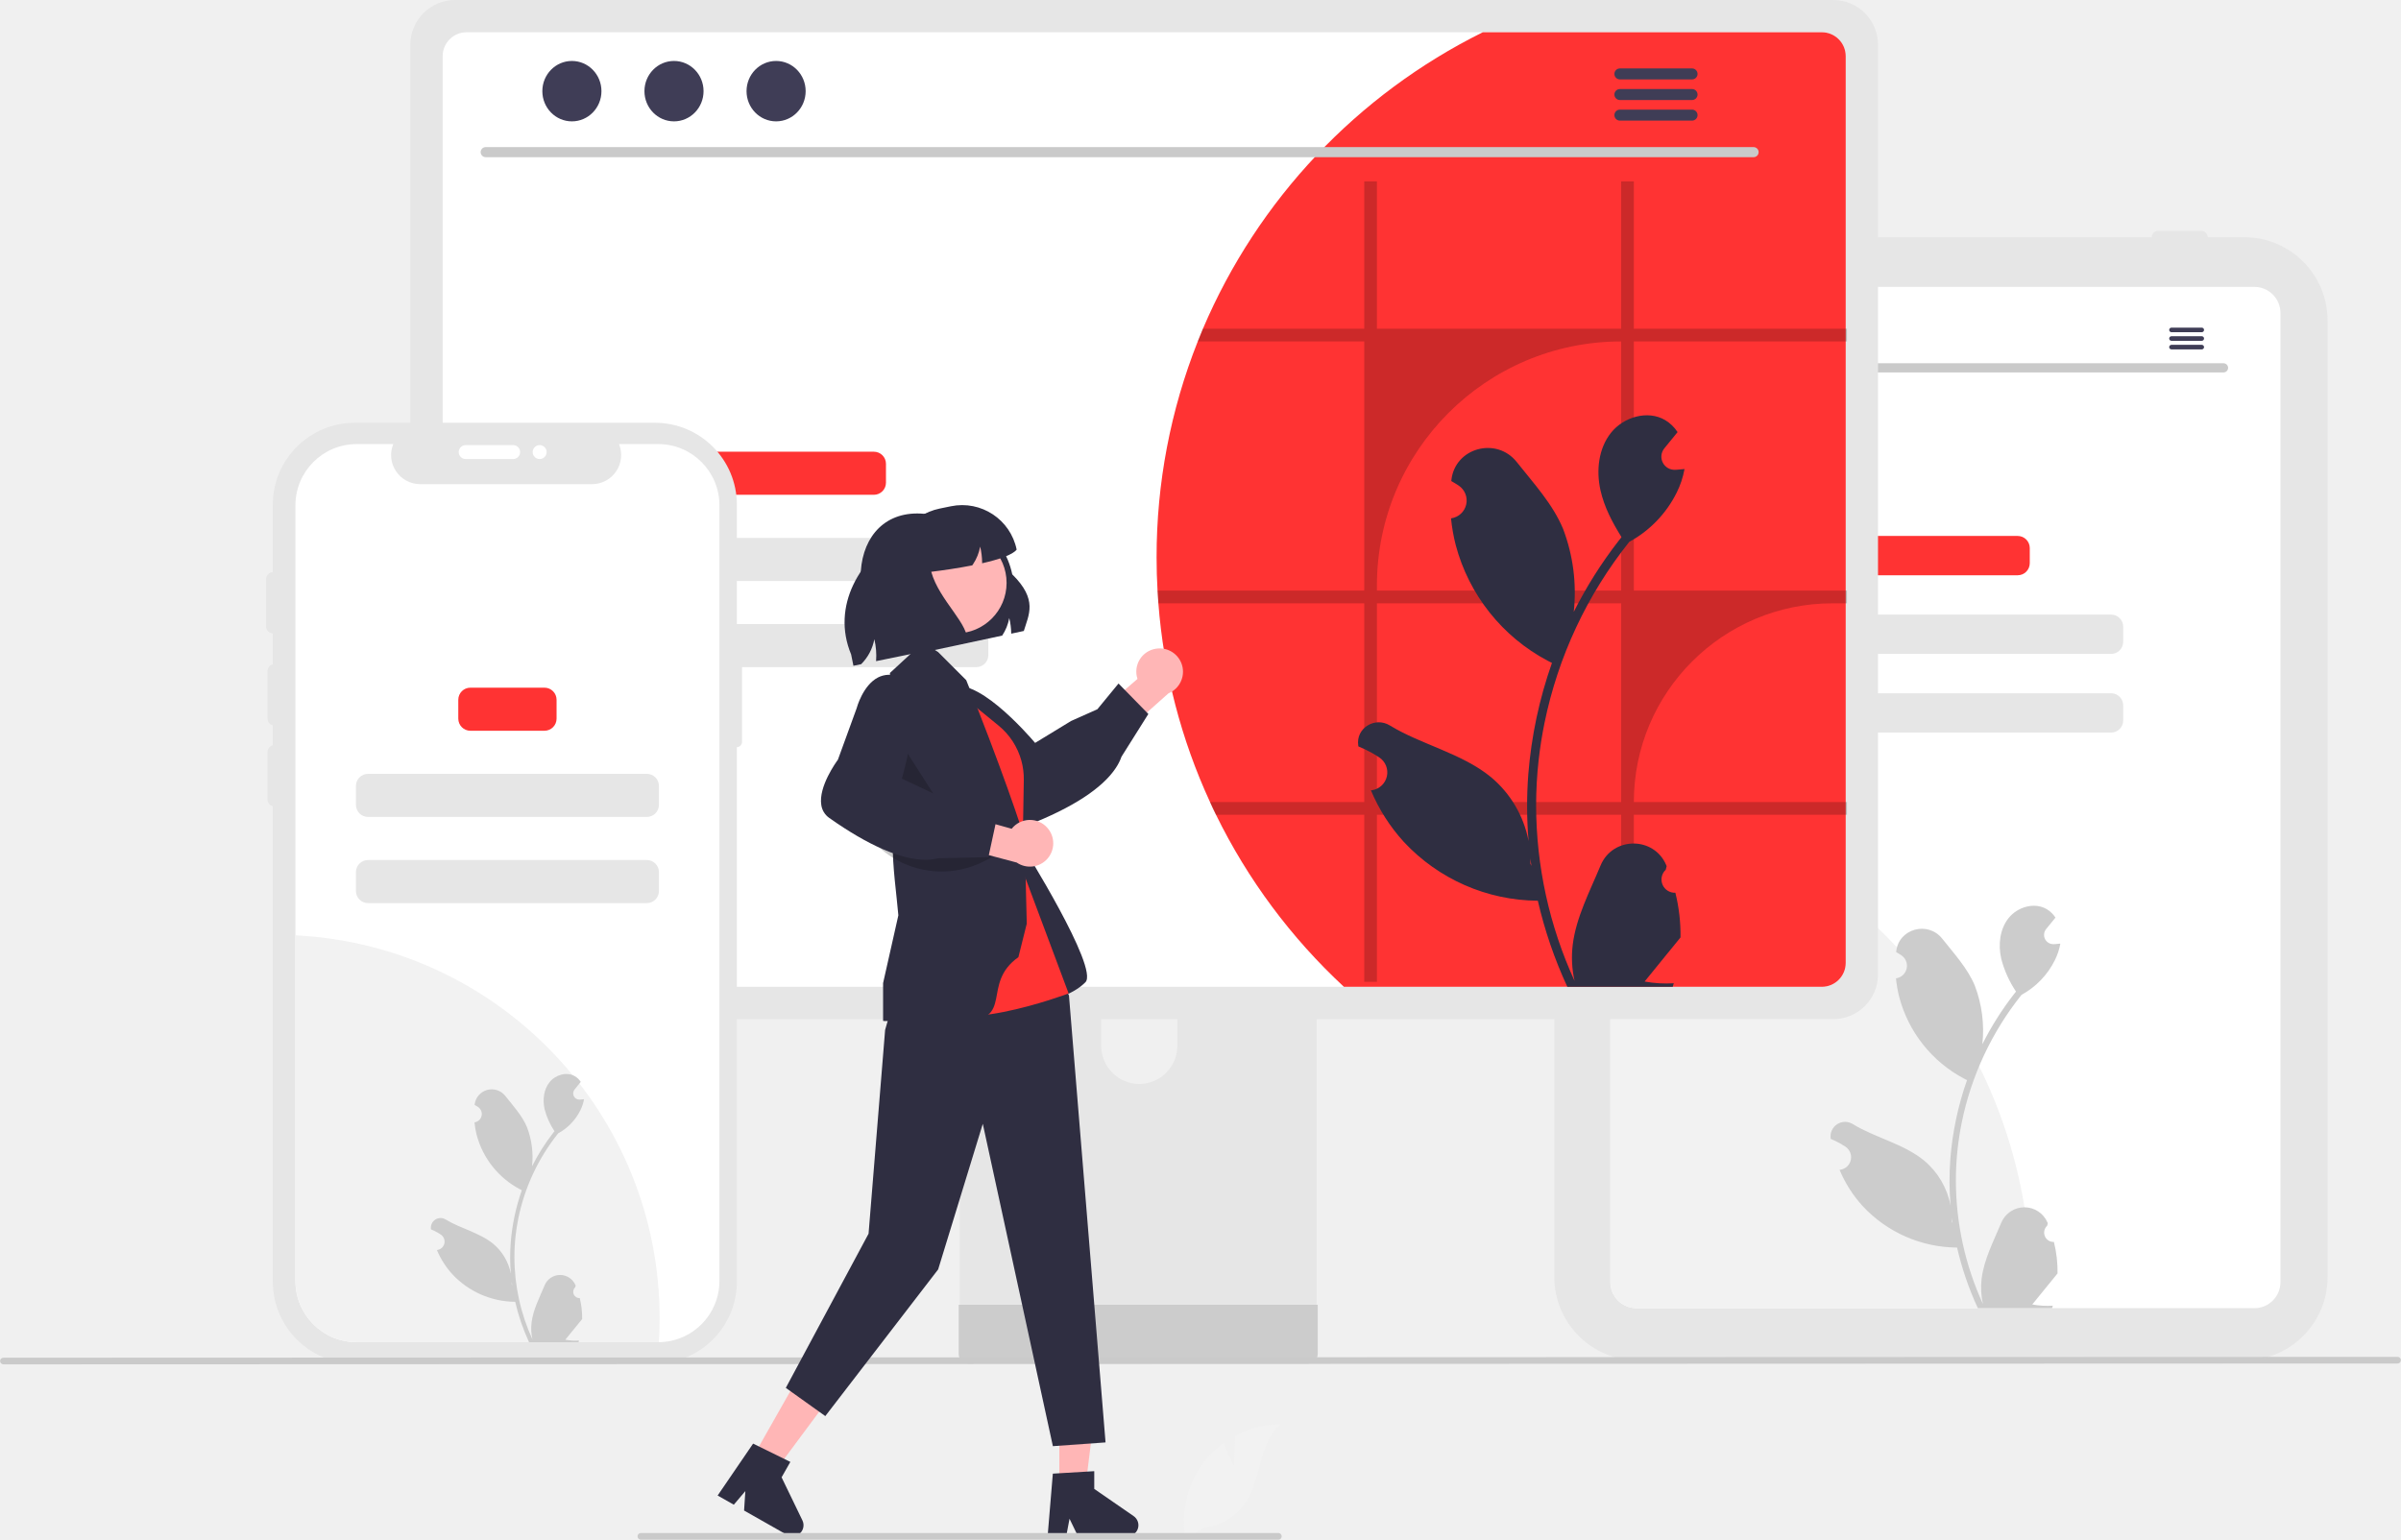
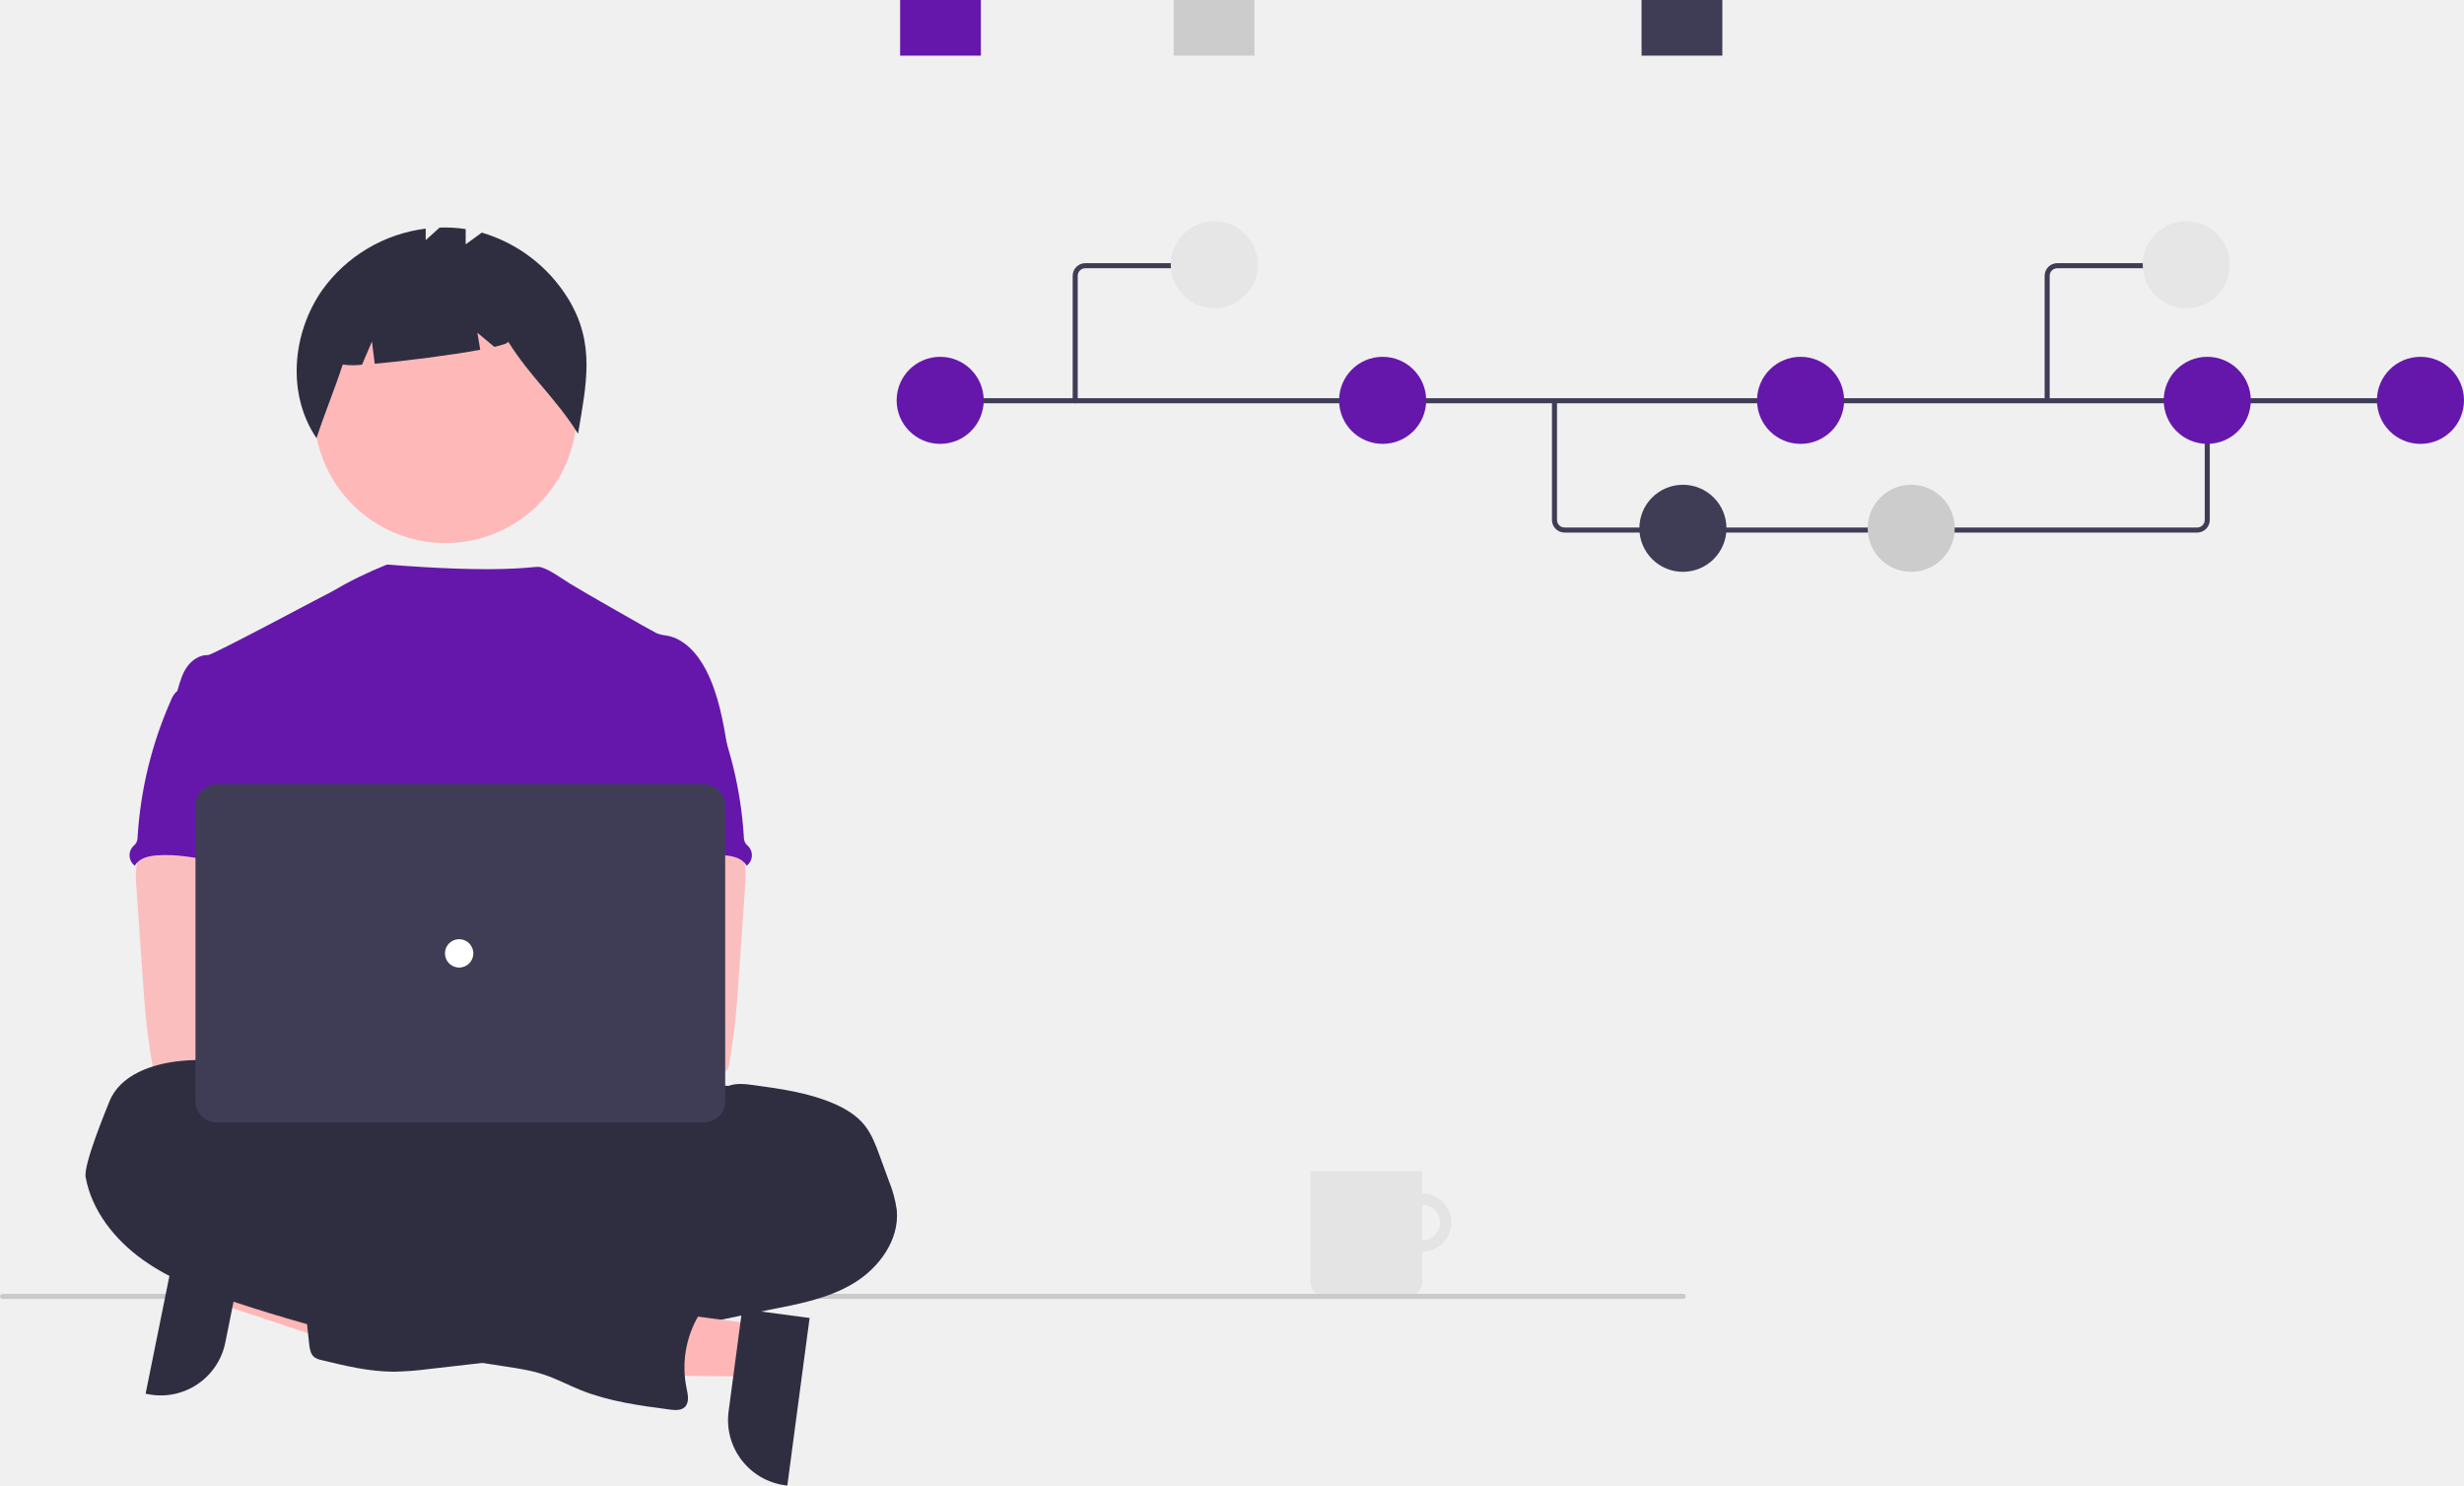
- <svg xmlns="http://www.w3.org/2000/svg" data-name="Layer 1" width="860.131" height="551.741" viewBox="0 0 860.131 551.741">
-   <path d="M973.935,661.629H756.586A29.859,29.859,0,0,1,726.761,631.804V288.961a29.859,29.859,0,0,1,29.826-29.826H973.935a29.859,29.859,0,0,1,29.826,29.826V631.804A29.859,29.859,0,0,1,973.935,661.629Z" transform="translate(-169.9343 -174.1294)" fill="#e6e6e6" />
-   <path d="M977.539,276.933H756.176a9.348,9.348,0,0,0-9.337,9.337V633.583a9.351,9.351,0,0,0,9.337,9.337H977.539a9.348,9.348,0,0,0,9.337-9.337V286.269A9.348,9.348,0,0,0,977.539,276.933Z" transform="translate(-169.9343 -174.1294)" fill="#fff" />
-   <path d="M761.899,259.135a2.284,2.284,0,0,1,2.282-2.282h15.516a2.282,2.282,0,1,1,0,4.563H764.181A2.284,2.284,0,0,1,761.899,259.135Z" transform="translate(-169.9343 -174.1294)" fill="#e6e6e6" />
-   <path d="M787.454,259.135a2.284,2.284,0,0,1,2.282-2.282H805.251a2.282,2.282,0,1,1,0,4.563H789.736A2.284,2.284,0,0,1,787.454,259.135Z" transform="translate(-169.9343 -174.1294)" fill="#e6e6e6" />
-   <path d="M940.785,259.135a2.284,2.284,0,0,1,2.282-2.282h15.516a2.282,2.282,0,0,1,0,4.563H943.067A2.284,2.284,0,0,1,940.785,259.135Z" transform="translate(-169.9343 -174.1294)" fill="#e6e6e6" />
-   <path d="M897.533,635.764c0,2.4-.046,4.792-.155,7.155H756.176a9.351,9.351,0,0,1-9.337-9.337V458.767A179.289,179.289,0,0,1,897.533,635.764Z" transform="translate(-169.9343 -174.1294)" fill="#f2f2f2" />
-   <rect x="665.804" y="192.056" width="61.339" height="14.092" rx="4.339" fill="#ff3333" />
-   <rect x="632.335" y="220.241" width="128.277" height="14.092" rx="4.339" fill="#e6e6e6" />
-   <rect x="632.335" y="248.426" width="128.277" height="14.092" rx="4.339" fill="#e6e6e6" />
-   <path d="M905.728,619.183a3.348,3.348,0,0,1-2.426-5.803l.229-.912q-.045-.11-.091-.219a8.991,8.991,0,0,0-16.584.062c-2.712,6.533-6.166,13.077-7.016,19.984a26.597,26.597,0,0,0,.467,9.147,106.635,106.635,0,0,1-9.7-44.289,102.923,102.923,0,0,1,.638-11.482q.529-4.688,1.467-9.309a107.87,107.87,0,0,1,21.392-45.718A28.707,28.707,0,0,0,906.043,518.257a21.898,21.898,0,0,0,1.991-5.984c-.581.076-1.172.124-1.753.162-.181.009-.372.019-.553.029l-.068.003a3.317,3.317,0,0,1-2.724-5.404q.376-.463.753-.926c.381-.476.772-.943,1.153-1.42a1.651,1.651,0,0,0,.124-.143c.438-.543.877-1.077,1.315-1.62a9.592,9.592,0,0,0-3.144-3.04c-4.393-2.573-10.453-.791-13.626,3.183-3.183,3.973-3.783,9.548-2.678,14.512a38.439,38.439,0,0,0,5.317,11.854c-.238.305-.486.6-.724.905a108.567,108.567,0,0,0-11.332,17.952,45.132,45.132,0,0,0-2.694-20.963c-2.579-6.222-7.413-11.462-11.67-16.84-5.113-6.461-15.599-3.641-16.499,4.549q-.013.119-.026.238.948.535,1.857,1.136a4.541,4.541,0,0,1-1.831,8.264l-.093.014a45.184,45.184,0,0,0,1.191,6.756,46.523,46.523,0,0,0,23.164,29.157c.372.191.734.381,1.105.562a110.815,110.815,0,0,0-5.965,28.071A105.104,105.104,0,0,0,868.71,606.234l-.029-.2a27.773,27.773,0,0,0-9.481-16.037c-7.296-5.994-17.604-8.201-25.475-13.018a5.212,5.212,0,0,0-7.983,5.071q.016.105.032.21a30.508,30.508,0,0,1,3.421,1.648q.948.535,1.857,1.136a4.541,4.541,0,0,1-1.831,8.264l-.093.014c-.067.01-.124.019-.19.029a45.224,45.224,0,0,0,8.318,13.026,46.564,46.564,0,0,0,33.769,14.817h.01a110.783,110.783,0,0,0,7.442,21.725h26.585c.095-.295.181-.6.267-.896a30.205,30.205,0,0,1-7.356-.438c1.972-2.42,3.945-4.86,5.917-7.28a1.652,1.652,0,0,0,.124-.143c1-1.239,2.011-2.468,3.011-3.707l.001-.002a44.244,44.244,0,0,0-1.296-11.271Zm-30.443-59.887.014-.019-.014.038Zm-5.889,53.084-.229-.514c.01-.372.01-.743,0-1.124,0-.105-.019-.21-.019-.315.086.657.162,1.315.257,1.972Z" transform="translate(-169.9343 -174.1294)" fill="#ccc" />
-   <path d="M966.474,307.596H767.241a1.649,1.649,0,0,1,0-3.298H966.474a1.649,1.649,0,0,1,0,3.298Z" transform="translate(-169.9343 -174.1294)" fill="#cacaca" />
-   <ellipse cx="607.937" cy="120.446" rx="4.846" ry="4.954" fill="#3f3d56" />
-   <ellipse cx="624.678" cy="120.446" rx="4.846" ry="4.954" fill="#3f3d56" />
-   <ellipse cx="641.42" cy="120.446" rx="4.846" ry="4.954" fill="#3f3d56" />
-   <path d="M958.687,291.536H947.842a.821.821,0,0,0,0,1.642h10.845a.821.821,0,0,0,0-1.642Z" transform="translate(-169.9343 -174.1294)" fill="#3f3d56" />
-   <path d="M958.687,294.618H947.842a.821.821,0,0,0,0,1.642h10.845a.821.821,0,0,0,0-1.642Z" transform="translate(-169.9343 -174.1294)" fill="#3f3d56" />
-   <path d="M958.687,297.696H947.842a.821.821,0,0,0,0,1.642h10.845a.821.821,0,0,0,0-1.642Z" transform="translate(-169.9343 -174.1294)" fill="#3f3d56" />
-   <path d="M635.433,458.897h-115.51a6.163,6.163,0,0,0-6.154,6.17v182.472H641.602V465.067A6.166,6.166,0,0,0,635.433,458.897ZM578.066,562.575a13.704,13.704,0,0,1-13.64-13.64V527.889a13.64,13.64,0,0,1,27.28,0v21.047a13.704,13.704,0,0,1-13.64,13.64Z" transform="translate(-169.9343 -174.1294)" fill="#e6e6e6" />
-   <path d="M513.372,641.702V659.307a3.449,3.449,0,0,0,3.442,3.442h121.743a3.459,3.459,0,0,0,3.442-3.442v-17.605Z" transform="translate(-169.9343 -174.1294)" fill="#ccc" />
-   <path d="M826.707,174.129H332.947a16.029,16.029,0,0,0-16.003,16.003v333.192a16.018,16.018,0,0,0,16.003,16.003H826.707a16.018,16.018,0,0,0,16.003-16.003V190.132A16.029,16.029,0,0,0,826.707,174.129Z" transform="translate(-169.9343 -174.1294)" fill="#e6e6e6" />
-   <path d="M822.585,185.688H337.072a8.577,8.577,0,0,0-8.558,8.576v324.933a8.573,8.573,0,0,0,8.558,8.558H822.585a8.573,8.573,0,0,0,8.558-8.558v-324.933A8.577,8.577,0,0,0,822.585,185.688Z" transform="translate(-169.9343 -174.1294)" fill="#fff" />
-   <path d="M831.144,194.264v324.933a8.573,8.573,0,0,1-8.558,8.558H651.383a210.092,210.092,0,0,1-45.834-61.67q-1.121-2.242-2.135-4.537a208.227,208.227,0,0,1-18.505-71.225c-.125-1.512-.231-3.025-.302-4.555-.231-3.914-.338-7.882-.338-11.868a209.128,209.128,0,0,1,14.75-77.417c.587-1.53,1.21-3.043,1.851-4.555A210.666,210.666,0,0,1,701.131,185.688h121.454A8.577,8.577,0,0,1,831.144,194.264Z" transform="translate(-169.9343 -174.1294)" fill="#ff3333" />
-   <path d="M798.18,230.457h-454.293a1.807,1.807,0,0,1,0-3.613h454.293a1.807,1.807,0,0,1,0,3.613Z" transform="translate(-169.9343 -174.1294)" fill="#cacaca" />
-   <ellipse cx="204.876" cy="32.666" rx="10.588" ry="10.823" fill="#3f3d56" />
-   <ellipse cx="241.452" cy="32.666" rx="10.588" ry="10.823" fill="#3f3d56" />
-   <ellipse cx="278.027" cy="32.666" rx="10.588" ry="10.823" fill="#3f3d56" />
-   <path d="M776.158,198.655h-25.981a1.968,1.968,0,0,0,0,3.934h25.981a1.968,1.968,0,0,0,0-3.934Z" transform="translate(-169.9343 -174.1294)" fill="#3f3d56" />
-   <path d="M776.158,206.039h-25.981a1.968,1.968,0,0,0,0,3.934h25.981a1.968,1.968,0,0,0,0-3.934Z" transform="translate(-169.9343 -174.1294)" fill="#3f3d56" />
-   <path d="M776.158,213.414h-25.981a1.968,1.968,0,0,0,0,3.934h25.981a1.968,1.968,0,0,0,0-3.934Z" transform="translate(-169.9343 -174.1294)" fill="#3f3d56" />
-   <rect x="245.183" y="161.871" width="72.207" height="15.441" rx="4.339" fill="#ff3333" />
-   <rect x="208.512" y="192.752" width="145.55" height="15.441" rx="4.339" fill="#e6e6e6" />
-   <rect x="208.512" y="223.633" width="145.55" height="15.441" rx="4.339" fill="#e6e6e6" />
-   <path d="M390.326,509.127a53.05,53.05,0,0,1-3.345,18.629H337.072a8.573,8.573,0,0,1-8.558-8.558V456.424a52.716,52.716,0,0,1,8.434-.676A53.375,53.375,0,0,1,390.326,509.127Z" transform="translate(-169.9343 -174.1294)" fill="#ff3333" />
-   <path d="M831.589,296.484v-4.555H755.24V239.138H750.702v52.791H663.197V239.138h-4.537v52.791H600.869c-.641,1.512-1.263,3.025-1.851,4.555h59.642v89.285H584.606c.071,1.53.178,3.043.302,4.555h73.751v71.225H603.413q1.014,2.295,2.135,4.537h53.112V525.958h4.537V466.086H750.702V525.958h4.537V466.086h76.349v-4.537H755.24v-0a71.225,71.225,0,0,1,71.225-71.225h5.124v-4.555H755.24V296.484ZM750.702,461.548H663.197V390.324H750.702Zm0-75.78H663.197v-1.779a87.505,87.505,0,0,1,87.505-87.505h0Z" transform="translate(-169.9343 -174.1294)" opacity="0.2" />
-   <path d="M770.116,494.045a4.755,4.755,0,0,1-3.446-8.241c.12-.477.206-.819.326-1.295q-.064-.156-.129-.311c-4.377-10.438-19.213-10.366-23.553.088-3.852,9.278-8.757,18.572-9.964,28.382A37.774,37.774,0,0,0,734.012,525.658a151.444,151.444,0,0,1-13.776-62.9,146.174,146.174,0,0,1,.907-16.307q.751-6.658,2.084-13.221a153.199,153.199,0,0,1,30.381-64.93,40.771,40.771,0,0,0,16.956-17.592,31.1,31.1,0,0,0,2.828-8.499c-.825.108-1.664.176-2.49.23-.257.013-.528.027-.785.041l-.097.004a4.711,4.711,0,0,1-3.869-7.675q.535-.658,1.07-1.315c.541-.677,1.096-1.34,1.637-2.016a2.346,2.346,0,0,0,.176-.203c.623-.771,1.245-1.529,1.868-2.301a13.622,13.622,0,0,0-4.466-4.317c-6.239-3.654-14.845-1.123-19.352,4.52-4.52,5.643-5.372,13.56-3.803,20.61,1.34,6.036,4.263,11.57,7.551,16.835-.338.433-.69.853-1.029,1.286a154.188,154.188,0,0,0-16.093,25.496,64.098,64.098,0,0,0-3.827-29.772c-3.663-8.836-10.528-16.278-16.574-23.917-7.262-9.175-22.153-5.171-23.433,6.46q-.019.169-.036.338,1.347.76,2.637,1.613a6.449,6.449,0,0,1-2.6,11.737l-.132.02a64.174,64.174,0,0,0,1.692,9.595,66.072,66.072,0,0,0,32.898,41.41c.528.271,1.042.541,1.57.798a157.381,157.381,0,0,0-8.471,39.867,149.27,149.27,0,0,0,.108,24.102l-.041-.284a39.444,39.444,0,0,0-13.465-22.775c-10.362-8.512-25.002-11.647-36.181-18.489-5.381-3.294-12.277.963-11.338,7.201q.022.149.046.299a43.328,43.328,0,0,1,4.858,2.341q1.347.76,2.637,1.613a6.45,6.45,0,0,1-2.6,11.737l-.132.02c-.095.014-.176.027-.271.041a64.227,64.227,0,0,0,11.814,18.499,66.131,66.131,0,0,0,47.96,21.043h.014a157.336,157.336,0,0,0,10.569,30.854h37.756c.135-.42.257-.853.379-1.272a42.897,42.897,0,0,1-10.447-.622c2.801-3.437,5.603-6.902,8.404-10.339a2.344,2.344,0,0,0,.176-.203c1.421-1.759,2.855-3.505,4.276-5.264l.001-.002a62.836,62.836,0,0,0-1.841-16.007Zm-43.236-85.052.02-.027-.02.054Zm-8.363,75.39-.325-.731c.014-.528.014-1.056,0-1.597,0-.149-.027-.298-.027-.447.122.934.23,1.868.365,2.801Z" transform="translate(-169.9343 -174.1294)" fill="#2f2e41" />
-   <path d="M433.911,405.741h0V354.998A29.369,29.369,0,0,0,404.542,325.629H297.035a29.369,29.369,0,0,0-29.369,29.369v278.382a29.369,29.369,0,0,0,29.369,29.369h107.507a29.369,29.369,0,0,0,29.369-29.369V441.861h0a1.852,1.852,0,0,0,1.852-1.852V407.594A1.852,1.852,0,0,0,433.911,405.741Z" transform="translate(-169.9343 -174.1294)" fill="#e6e6e6" />
-   <path d="M427.661,355.199v277.98a21.919,21.919,0,0,1-21.69,21.92,1.926,1.926,0,0,1-.24.01h-108.03a21.932,21.932,0,0,1-21.93-21.93v-277.98a21.932,21.932,0,0,1,21.93-21.93h13.11a10.427,10.427,0,0,0,9.65,14.36h61.59a10.435,10.435,0,0,0,9.64-14.36h14.04A21.932,21.932,0,0,1,427.661,355.199Z" transform="translate(-169.9343 -174.1294)" fill="#fff" />
-   <path d="M406.241,646.529q0,4.32-.27,8.57a1.926,1.926,0,0,1-.24.01h-108.03a21.932,21.932,0,0,1-21.93-21.93v-123.88A137.388,137.388,0,0,1,406.241,646.529Z" transform="translate(-169.9343 -174.1294)" fill="#f2f2f2" />
-   <path d="M268.261,434.129a2.503,2.503,0,0,1-2.5-2.5v-17a2.5,2.5,0,0,1,5,0v17A2.503,2.503,0,0,1,268.261,434.129Z" transform="translate(-169.9343 -174.1294)" fill="#e6e6e6" />
-   <rect x="164.178" y="246.426" width="35.207" height="15.441" rx="4.339" fill="#ff3333" />
-   <rect x="127.507" y="277.307" width="108.55" height="15.441" rx="4.339" fill="#e6e6e6" />
-   <rect x="127.507" y="308.188" width="108.55" height="15.441" rx="4.339" fill="#e6e6e6" />
-   <path d="M377.621,639.29a2.231,2.231,0,0,1-1.617-3.867l.153-.608q-.03-.073-.061-.146a5.992,5.992,0,0,0-11.053.041c-1.808,4.354-4.109,8.715-4.676,13.319a17.726,17.726,0,0,0,.311,6.096,71.068,71.068,0,0,1-6.465-29.517,68.595,68.595,0,0,1,.425-7.652q.352-3.124.978-6.204a71.891,71.891,0,0,1,14.257-30.469,19.132,19.132,0,0,0,7.957-8.256,14.595,14.595,0,0,0,1.327-3.988c-.387.051-.781.083-1.168.108-.121.006-.248.013-.368.019l-.046.002a2.211,2.211,0,0,1-1.816-3.602q.251-.309.502-.617c.254-.318.514-.629.768-.946a1.101,1.101,0,0,0,.083-.095c.292-.362.584-.718.876-1.08a6.392,6.392,0,0,0-2.096-2.026c-2.928-1.715-6.966-.527-9.081,2.121-2.121,2.648-2.521,6.363-1.784,9.672a25.618,25.618,0,0,0,3.544,7.9c-.159.203-.324.4-.483.603a72.355,72.355,0,0,0-7.552,11.964,30.079,30.079,0,0,0-1.796-13.971c-1.719-4.147-4.941-7.639-7.778-11.223a6.174,6.174,0,0,0-10.996,3.032q-.009.079-.017.158.632.357,1.238.757a3.027,3.027,0,0,1-1.22,5.508l-.062.01a30.115,30.115,0,0,0,.794,4.502,31.006,31.006,0,0,0,15.438,19.432c.248.127.489.254.737.375a73.853,73.853,0,0,0-3.975,18.708,70.049,70.049,0,0,0,.051,11.31l-.019-.133a18.51,18.51,0,0,0-6.319-10.688c-4.863-3.994-11.732-5.465-16.978-8.676a3.474,3.474,0,0,0-5.32,3.379l.021.14a20.333,20.333,0,0,1,2.28,1.099q.632.357,1.238.757a3.027,3.027,0,0,1-1.22,5.508l-.062.009c-.044.006-.083.013-.127.019a30.14,30.14,0,0,0,5.544,8.681,31.033,31.033,0,0,0,22.506,9.875h.006a73.831,73.831,0,0,0,4.96,14.479h17.718c.064-.197.121-.4.178-.597a20.13,20.13,0,0,1-4.903-.292c1.315-1.613,2.629-3.239,3.944-4.852a1.101,1.101,0,0,0,.083-.095c.667-.826,1.34-1.645,2.007-2.47l0-.001a29.487,29.487,0,0,0-.864-7.512ZM357.332,599.378l.009-.013-.009.025Zm-3.925,35.378-.152-.343c.006-.248.006-.495,0-.749,0-.07-.013-.14-.013-.21.057.438.108.876.171,1.315Z" transform="translate(-169.9343 -174.1294)" fill="#ccc" />
-   <path d="M267.761,401.129a2.503,2.503,0,0,1-2.5-2.5v-17a2.5,2.5,0,0,1,5,0v17A2.503,2.503,0,0,1,267.761,401.129Z" transform="translate(-169.9343 -174.1294)" fill="#e6e6e6" />
-   <path d="M334.261,336.129a2.503,2.503,0,0,1,2.5-2.5h17a2.5,2.5,0,0,1,0,5h-17A2.503,2.503,0,0,1,334.261,336.129Z" transform="translate(-169.9343 -174.1294)" fill="#fff" />
-   <path d="M268.261,463.129a2.503,2.503,0,0,1-2.5-2.5v-17a2.5,2.5,0,0,1,5,0v17A2.503,2.503,0,0,1,268.261,463.129Z" transform="translate(-169.9343 -174.1294)" fill="#e6e6e6" />
-   <circle cx="193.326" cy="162" r="2.5" fill="#fff" />
-   <path d="M1028.875,662.742l-857.75.307a1.191,1.191,0,0,1,0-2.381l857.75-.307a1.191,1.191,0,0,1,0,2.381Z" transform="translate(-169.9343 -174.1294)" fill="#cacaca" />
-   <path d="M536.708,400.236l-4.512.967a25.975,25.975,0,0,0-.701-5.602,16.821,16.821,0,0,1-2.54,6.294l-25.876,5.526-24.843-26.218c-.038-13.109,7.242-23.071,20.293-23.071.787,0,1.602.038,2.426.114a27.604,27.604,0,0,1,31.601,21.696C541.807,389.051,538.452,394.406,536.708,400.236Z" transform="translate(-169.9343 -174.1294)" fill="#2f2e41" />
-   <polygon points="379.495 532.711 388.881 532.711 393.347 496.506 379.493 496.507 379.495 532.711" fill="#ffb6b6" />
-   <path d="M547.102,702.21l14.838-.886v6.357l14.107,9.743a3.971,3.971,0,0,1-2.256,7.239H556.125l-3.045-6.288-1.189,6.288H545.231Z" transform="translate(-169.9343 -174.1294)" fill="#2f2e41" />
-   <polygon points="269.531 522.494 277.695 527.126 299.445 497.841 287.396 491.005 269.531 522.494" fill="#ffb6b6" />
-   <path d="M439.726,691.448l13.342,6.552-3.137,5.529,7.461,15.435a3.971,3.971,0,0,1-5.535,5.182l-15.364-8.717.455-6.972-4.137,4.882-5.793-3.287Z" transform="translate(-169.9343 -174.1294)" fill="#2f2e41" />
-   <path d="M584.124,406.578A8.313,8.313,0,0,0,577.424,417.422l-14.363,12.432,5.426,10.571,20.037-17.841a8.358,8.358,0,0,0-4.4-16.005Z" transform="translate(-169.9343 -174.1294)" fill="#ffb6b6" />
-   <path d="M569.66,449.329c-4.791,7.256-15.529,14.264-31.465,20.477a6.839,6.839,0,0,1-5.498-.18c-6.014-2.737-9.868-12.912-10.23-13.899l-11.648-15.713c-.207-.229-5.654-6.411-5.031-12.488a8.877,8.877,0,0,1,3.823-6.362c8.817-6.536,28.579,16.165,31.143,19.183l12.897-7.858,9.397-4.193,7.586-9.231L581.315,429.987l-9.607,15.283A18.418,18.418,0,0,1,569.66,449.329Z" transform="translate(-169.9343 -174.1294)" fill="#2f2e41" />
-   <path d="M536.162,477.169s27.598,43.961,22.598,48.961-12.781,6.313-12.781,6.313l-17.219-22.313Z" transform="translate(-169.9343 -174.1294)" fill="#2f2e41" />
-   <path d="M511.761,417.129l13.007,8.799a33.552,33.552,0,0,1,13.072,38.276l-3.662,11.13Z" transform="translate(-169.9343 -174.1294)" fill="#2f2e41" />
-   <polygon points="318.826 363 317.087 369.057 311.153 442.098 281.507 497.348 295.656 507.454 336.083 454.899 352.073 402.716 377.184 518.235 396.05 516.887 382.947 356.722 358.084 311.639 318.826 363" fill="#2f2e41" />
-   <path d="M509.548,419.342,527.652,434.137a24.655,24.655,0,0,1,8.184,12.603v0a24.655,24.655,0,0,1,.865,6.901l-.539,32.127,16.598,44.361s-45,17-51,2S509.548,419.342,509.548,419.342Z" transform="translate(-169.9343 -174.1294)" fill="#ff3333" />
-   <path d="M514.963,539.916c-22.48,0-27.959.169-28.314.097l-.356-.072V526.42l5.467-24.291c-.639-7.541-2.136-17.485-2-26,.49-30.775-1.023-60.837-1.023-60.837l11.898-10.983L506.041,407.827l10.026,10.026c11.654,28.682,20.902,55.684,20.961,57.418l.733,29.858-3,12C521.189,526.71,533.589,539.916,514.963,539.916Z" transform="translate(-169.9343 -174.1294)" fill="#2f2e41" />
-   <polygon points="323.846 267.973 321.113 285.031 339.614 292.662 323.846 267.973" opacity="0.2" />
-   <circle cx="342.484" cy="208.867" r="18.114" fill="#ffb6b6" />
-   <path d="M482.067,474.903l0,0a33.272,33.272,0,0,0,39.94,8.073l3.942-1.951Z" transform="translate(-169.9343 -174.1294)" opacity="0.2" />
-   <path d="M545.098,470.733a8.313,8.313,0,0,0-12.741.385l-18.289-5.134-5.831,10.353,25.929,6.888a8.358,8.358,0,0,0,10.931-12.492Z" transform="translate(-169.9343 -174.1294)" fill="#ffb6b6" />
-   <path d="M501.454,482.222c-8.695.001-20.461-5.097-34.427-14.972a6.839,6.839,0,0,1-2.88-4.687c-1.03-6.527,5.336-15.35,5.96-16.196L476.8,427.989c.077-.299,2.234-8.25,7.648-11.08a8.877,8.877,0,0,1,7.415-.316c10.313,3.756,2.26,32.756,1.155,36.559l13.664,6.431,8.677,5.531,11.883,1.243-3.226,14.931-18.047.406A18.418,18.418,0,0,1,501.454,482.222Z" transform="translate(-169.9343 -174.1294)" fill="#2f2e41" />
-   <path d="M534.139,371.08c-1.45,1.886-6.445,3.554-12.379,4.9.009-.123.009-.246.009-.37a25.974,25.974,0,0,0-.701-5.602,16.821,16.821,0,0,1-2.54,6.294c-.095.142-.19.284-.294.427-5.09,1.005-10.474,1.782-14.692,2.303,2.9,10.445,14.019,19.014,12.815,25.365l-32.578,6.654a25.539,25.539,0,0,0-.626-7.867,16.934,16.934,0,0,1-4.72,8.957l-2.768.569-.825-4.066c-7.147-17.166,2.815-34.739,19.137-43.829a19.84,19.84,0,0,1,12.569-8.436l4.066-.834A19.934,19.934,0,0,1,534.139,371.08Z" transform="translate(-169.9343 -174.1294)" fill="#2f2e41" />
-   <path d="M611.961,699.466l.482-10.832a34.983,34.983,0,0,1,16.317-4.131c-7.837,6.407-6.858,18.758-12.171,27.375a21.043,21.043,0,0,1-15.431,9.724l-6.558,4.015a35.261,35.261,0,0,1,7.432-28.573,34.06,34.06,0,0,1,6.26-5.816C609.863,695.37,611.961,699.466,611.961,699.466Z" transform="translate(-169.9343 -174.1294)" fill="#f2f2f2" />
-   <path d="M627.861,725.871H399.479a1.191,1.191,0,0,1,0-2.381H627.861a1.191,1.191,0,1,1,0,2.381Z" transform="translate(-169.9343 -174.1294)" fill="#cacaca" />
+ <svg xmlns="http://www.w3.org/2000/svg" data-name="Layer 1" width="973.461" height="587.025" viewBox="0 0 973.461 587.025">
+   <g id="f9b32178-6d95-472d-b482-6662972666de" data-name="Group 100">
+     <path id="f4b94a19-cbe0-459a-95a6-6ea3b3d72055-453" data-name="Path 1465" d="M675.147,628.1a11.49,11.49,0,1,0,11.49,11.49h0A11.49,11.49,0,0,0,675.147,628.1Zm0,18.561a7.071,7.071,0,1,1,7.071-7.071v0A7.071,7.071,0,0,1,675.147,646.661Z" transform="translate(-113.2693 -156.4874)" fill="#e4e4e4" />
+     <path id="abc0e0b3-f22e-4bee-9929-c6879640924e-454" data-name="Path 1467" d="M630.954,619.261h44.193v43.739a5.757,5.757,0,0,1-5.757,5.757h-32.679a5.757,5.757,0,0,1-5.757-5.757V619.261Z" transform="translate(-113.2693 -156.4874)" fill="#e4e4e4" />
+   </g>
+   <path id="e24b6f19-a0a0-4e73-9cfc-bbb7635ad236-455" data-name="Path 944" d="M778.403,669.758h-664.237a1.006,1.006,0,0,1,0-2h664.237a1.006,1.006,0,0,1,0,2Z" transform="translate(-113.2693 -156.4874)" fill="#cacaca" />
+   <polygon points="89.41 494.381 85.302 514.694 161.695 540.208 167.759 510.228 89.41 494.381" fill="#ffb6b6" />
+   <path d="M210.36,647.029l-8.091,40.003-0.0.002a26.011,26.011,0,0,1-30.65,20.335l-.828-.168,13.248-65.496Z" transform="translate(-113.2693 -156.4874)" fill="#2f2e41" />
+   <circle id="fd4e5ab9-ffc8-4bbb-9267-3af70c31dae1" data-name="Ellipse 276" cx="175.979" cy="162.713" r="51.871" fill="#feb8b8" />
+   <path id="a8c9bbe2-1461-49cf-8211-f8d251166dc5-456" data-name="Path 1461" d="M337.697,274.45a59.907,59.907,0,0,0-34.081-26.052l-6.368,4.647v-6.034a55.143,55.143,0,0,0-10.3-.6l-5.494,4.971v-4.558a59.335,59.335,0,0,0-40.932,24.347c-11.931,17.2-13.945,41.129-2.21,58.467,3.221-9.9,7.131-19.189,10.353-29.088a29.299,29.299,0,0,0,7.633.037l3.919-9.145,1.095,8.758c12.148-1.058,30.166-3.382,41.682-5.511l-1.12-6.719,6.7,5.583c3.528-.812,5.623-1.549,5.45-2.112,8.565,13.808,19.047,22.627,27.611,36.435C344.888,308.406,348.632,292.217,337.697,274.45Z" transform="translate(-113.2693 -156.4874)" fill="#2f2e41" />
+   <ellipse id="f6be96d1-713f-4c17-812c-ecd79c56fe95" data-name="Ellipse 260" cx="192.856" cy="464.787" rx="133.56" ry="37.359" fill="#2f2e41" />
+   <path d="M400.808,452.588c-1.784-10.731-3.624-21.668-8.611-31.335-3.278-6.332-8.481-12.366-15.495-13.618a14.99,14.99,0,0,1-4.035-.934c-2.055-.99-29.673-16.756-34.063-19.502-3.769-2.357-9.719-6.722-12.719-6.722-3.018-.066-14.591,2.627-59.76-.904a163.141,163.141,0,0,0-22.01,10.822c-.146-.096-46.882,25.001-48.638,24.935-3.325-.14-6.416,1.989-8.322,4.67-1.906,2.681-2.8,6-3.736,9.209,10.208,22.733,19.548,45.495,29.757,68.228a5.821,5.821,0,0,1,.738,2.8,6.834,6.834,0,0,1-1.27,2.8c-5.006,8.042-4.847,18.157-4.3,27.609.547,9.452,1.224,19.436-3,27.908-1.149,2.326-2.643,4.455-3.736,6.781-2.559,5.268-3.484,22.117-1.989,27.777l187.267,5.365C382.86,587.409,400.808,452.588,400.808,452.588Z" transform="translate(-113.2693 -156.4874)" fill="#6517ab" />
+   <path id="eb41f72e-aba6-4a16-bf55-c7027d2f1a4b-457" data-name="Path 1421" d="M167.233,498.445a33.063,33.063,0,0,0-.112,8.154l2.684,38.546c.252,3.633.5,7.257.841,10.881.644,7.033,1.606,14.01,2.8,20.977a3.736,3.736,0,0,0,3.829,3.633c11.815,2.5,24.022,2.4,36.08,1.719,18.4-1.027,65.474-2.97,68.35-6.706s1.2-9.779-2.55-12.8-65.871-10.386-65.871-10.386c.607-4.81,2.438-9.34,4.175-13.907,3.12-8.1,6.034-16.466,6.09-25.143s-3.213-17.8-10.321-22.771c-5.847-4.081-13.375-4.838-20.5-4.67-5.184.149-14.141-1.093-18.876.934C170.105,488.556,167.933,494.776,167.233,498.445Z" transform="translate(-113.2693 -156.4874)" fill="#fbbebe" />
+   <path id="a363f2f7-2464-40a1-ad01-344825aa0b75-458" data-name="Path 1423" d="M401.141,585.578c3.11-1.186,6.538-.757,9.872-.308,10.732,1.466,21.622,2.97,31.569,7.257,4.67,2,9.116,4.67,12.273,8.6,2.8,3.54,4.436,7.874,5.987,12.142l3.587,9.826a47.3,47.3,0,0,1,3.129,11.516c1.121,11.759-6.921,22.845-17.036,28.954s-22.023,8.284-33.624,10.563-23.247,4.8-34.8,7.472a140.086,140.086,0,0,1-16.373,3.222c-12.366,1.4-25.292-.663-37.042,3.428-4.67,1.635-9.256,4.063-14.1,5.193a87.745,87.745,0,0,1-9.751,1.485l-22.238,2.54a121.313,121.313,0,0,1-13.636,1.046c-9.713,0-19.268-2.3-28.7-4.6a7.258,7.258,0,0,1-2.8-1.13c-1.494-1.177-1.821-3.26-2.036-5.146q-1.429-12.525-2.5-25.077c-.224-2.718-.392-5.66,1.093-7.948,1.868-2.8,5.511-3.68,8.836-4.222a230.58,230.58,0,0,1,42.665-2.961c5.426-5.426,14.374-5.454,21.482-8.406a63.897,63.897,0,0,0,7.575-4.119,99.001,99.001,0,0,1,41.59-13.141,38.714,38.714,0,0,0,8.509-1.214c5.5-1.709,10.517-6.361,16.167-5.221.7-1.933,1.186-4.521,2.8-5.847.8-.682,1.793-1.139,2.531-1.868,1.56-1.578,1.7-4.063,1.466-6.267s-.757-4.464-.187-6.613a9.141,9.141,0,0,1,1.037-2.307C391.278,587.595,395.509,585.111,401.141,585.578Z" transform="translate(-113.2693 -156.4874)" fill="#2f2e41" />
+   <path id="b53ad979-99f4-4c6e-a0f8-957060c42096-459" data-name="Path 1430" d="M182.88,429.901a9.667,9.667,0,0,0-2.073,3.316,156.78,156.78,0,0,0-13.169,53.816,5.38,5.38,0,0,1-.607,2.606,11.403,11.403,0,0,1-1.373,1.485,5.156,5.156,0,0,0,.617,7.266q.127.107.261.206c1.541-2.9,5.23-3.848,8.509-4.1,15.7-1.242,31.036,6.062,46.783,5.511-1.111-3.839-2.709-7.528-3.615-11.413-4.007-17.251,5.987-36.033-.14-52.649-1.224-3.325-3.269-6.594-6.491-8.051a17.291,17.291,0,0,0-4.156-1.1c-3.979-.719-11.9-3.792-15.747-2.559-1.42.458-1.98,1.793-3.157,2.6C186.734,427.977,184.362,428.397,182.88,429.901Z" transform="translate(-113.2693 -156.4874)" fill="#6517ab" />
+   <path id="a1197c30-bfd4-4098-bcf9-2468e7a33bf1-460" data-name="Path 1421" d="M400.921,486.906c-4.735-2.027-13.692-.785-18.876-.934-7.125-.168-14.653.589-20.5,4.67-7.108,4.971-10.377,14.094-10.321,22.771s2.97,17.043,6.09,25.143c1.737,4.567,3.568,9.097,4.175,13.907,0,0-62.121,7.365-65.871,10.386s-5.426,9.064-2.55,12.8,92.615,7.487,104.43,4.987a3.736,3.736,0,0,0,3.829-3.633c1.194-6.967,2.156-13.944,2.8-20.977.341-3.624.589-7.248.841-10.881l2.684-38.546a33.064,33.064,0,0,0-.112-8.154C406.84,494.776,404.668,488.556,400.921,486.906Z" transform="translate(-113.2693 -156.4874)" fill="#fbbebe" />
+   <path id="ebe46053-6aac-4aa7-8615-21a6fa79538d-461" data-name="Path 1430" d="M386.251,426.835c-1.177-.807-1.737-2.142-3.157-2.6-3.847-1.233-11.768,1.84-15.747,2.559a17.291,17.291,0,0,0-4.156,1.1c-3.222,1.457-5.267,4.726-6.491,8.051-6.127,16.616,3.867,35.398-.14,52.649-.906,3.885-2.504,7.574-3.615,11.413,15.747.551,31.083-6.753,46.783-5.511,3.279.252,6.968,1.2,8.509,4.1q.134-.099.261-.206a5.156,5.156,0,0,0,.617-7.266,11.401,11.401,0,0,1-1.373-1.485,5.38,5.38,0,0,1-.607-2.606,156.78,156.78,0,0,0-13.169-53.816,9.667,9.667,0,0,0-2.073-3.316C390.411,428.397,388.039,427.977,386.251,426.835Z" transform="translate(-113.2693 -156.4874)" fill="#6517ab" />
+   <polygon points="299.243 523.378 296.513 543.921 215.975 543.166 220.005 512.846 299.243 523.378" fill="#ffb6b6" />
+   <path d="M433.122,677.272l-8.804,66.24-.838-.111a26.011,26.011,0,0,1-22.356-29.208l0-.002,5.377-40.457Z" transform="translate(-113.2693 -156.4874)" fill="#2f2e41" />
+   <path id="a0b0f7ea-4ed9-4447-aa64-e2335b2c3196-462" data-name="Path 1427" d="M223.039,595.974c0,.934-1.466,0-1.6-1-1.027-7.556-7.024-13.786-14.01-16.812s-14.944-3.185-22.509-2.466c-11.441,1.083-24.284,5.464-28.468,16.158-.99,2.5-10.264,24.76-9.359,29.766,2.438,13.356,11.572,24.779,22.64,32.69s24,12.637,36.9,16.9a639.949,639.949,0,0,0,104.607,24.984c5.753.869,11.563,1.672,17.073,3.521,4.931,1.653,9.545,4.128,14.365,6.071,11.208,4.5,23.266,6.108,35.211,7.687,2.036.262,4.371.448,5.875-.934,1.943-1.8,1.3-4.941.747-7.528a40.488,40.488,0,0,1,4.773-28.729c2-3.362,4.6-6.809,4.222-10.7-.448-4.539-4.969-7.752-9.471-8.481s-9.078.346-13.6.934a7.285,7.285,0,0,1-4.623-.458,9.235,9.235,0,0,1-1.812-1.606,20.482,20.482,0,0,0-23.854-3.334c-1.672.934-4.2-1.149-5.94-1.933l-19.642-8.892c-22.565-10.208-45.242-20.464-69.115-26.927a14.514,14.514,0,0,1-5.324-2.214c-1.186-.934-2.036-2.2-3.129-3.241-2.382-2.251-5.7-3.148-8.555-4.745S222.385,599.177,223.039,595.974Z" transform="translate(-113.2693 -156.4874)" fill="#2f2e41" />
+   <circle cx="160.617" cy="411.99" r="14" fill="#fbbebe" />
+   <circle cx="191.617" cy="411.99" r="14" fill="#fbbebe" />
+   <path d="M391.305,600.024H198.966a8.48,8.48,0,0,1-8.47-8.47V474.868a8.48,8.48,0,0,1,8.47-8.47H391.305a8.48,8.48,0,0,1,8.47,8.47V591.555A8.48,8.48,0,0,1,391.305,600.024Z" transform="translate(-113.2693 -156.4874)" fill="#3f3d56" />
+   <circle id="e793da3b-cee2-4a15-ae11-6dab45a6c728" data-name="Ellipse 263" cx="181.399" cy="376.724" r="5.604" fill="#fff" />
+   <path d="M981.299,366.94H731.406a5.006,5.006,0,0,1-5-5V314.84h2v47.1a3.003,3.003,0,0,0,3,3H981.299a3.003,3.003,0,0,0,3-3V314.51h2v47.429A5.006,5.006,0,0,1,981.299,366.94Z" transform="translate(-113.2693 -156.4874)" fill="#3f3d56" />
+   <rect x="371.397" y="157.352" width="587.22" height="2" fill="#3f3d56" />
+   <circle id="a67a4451-c7cc-402c-b29d-5a705f3c9418" data-name="Ellipse 264" cx="371.439" cy="158.196" r="17.202" fill="#6517ab" />
+   <circle id="abdb3fbf-f68e-433e-a33f-153626b38c76" data-name="Ellipse 266" cx="546.244" cy="158.196" r="17.202" fill="#6517ab" />
+   <circle id="ac293633-0933-4e21-a8aa-bc27ca4fbccc" data-name="Ellipse 268" cx="664.876" cy="208.757" r="17.202" fill="#3f3d56" />
+   <circle id="a0cd768d-b738-4d4b-9ab3-78ab535c7573" data-name="Ellipse 269" cx="755.063" cy="208.757" r="17.202" fill="#ccc" />
+   <circle id="b9eb3d2e-31e0-4fe2-be5c-79abb86bc227" data-name="Ellipse 270" cx="711.36" cy="158.196" r="17.202" fill="#6517ab" />
+   <circle id="aa04baac-fce0-420a-b86a-4a97f3079928" data-name="Ellipse 271" cx="956.259" cy="158.196" r="17.202" fill="#6517ab" />
+   <circle id="e92cf92c-058e-415c-ba96-766a57ee18d9" data-name="Ellipse 272" cx="872.029" cy="158.196" r="17.202" fill="#6517ab" />
+   <rect id="ac5bf8cc-574d-4509-9338-881c836fd832" data-name="Rectangle 207" x="648.539" width="31.906" height="21.99" fill="#3f3d56" />
+   <rect id="ad5a043d-52f1-4931-b771-e4991ef7f7f7" data-name="Rectangle 208" x="355.612" width="31.906" height="21.99" fill="#6517ab" />
+   <rect id="e5d95e83-bdd9-4322-95a9-5a9c4b449a8f" data-name="Rectangle 209" x="463.685" width="31.906" height="21.99" fill="#ccc" />
+   <path d="M538.051,315.84a1,1,0,0,1-1-1V265.477a5.006,5.006,0,0,1,5-5h48.675a1,1,0,0,1,0,2h-48.675a3.003,3.003,0,0,0-3,3v49.362A1,1,0,0,1,538.051,315.84Z" transform="translate(-113.2693 -156.4874)" fill="#3f3d56" />
+   <circle id="b0a7c1c1-8f27-441f-a84a-e44462cc473e" data-name="Ellipse 265" cx="479.744" cy="104.616" r="17.202" fill="#e6e6e6" />
+   <path d="M923.051,314.84h-2V265.477a5.006,5.006,0,0,1,5-5h48.675v2h-48.675a3.003,3.003,0,0,0-3,3Z" transform="translate(-113.2693 -156.4874)" fill="#3f3d56" />
+   <circle id="b3140cf1-cdb8-48ff-81af-ce41ed4f5739" data-name="Ellipse 265" cx="863.744" cy="104.616" r="17.202" fill="#e6e6e6" />
</svg>
